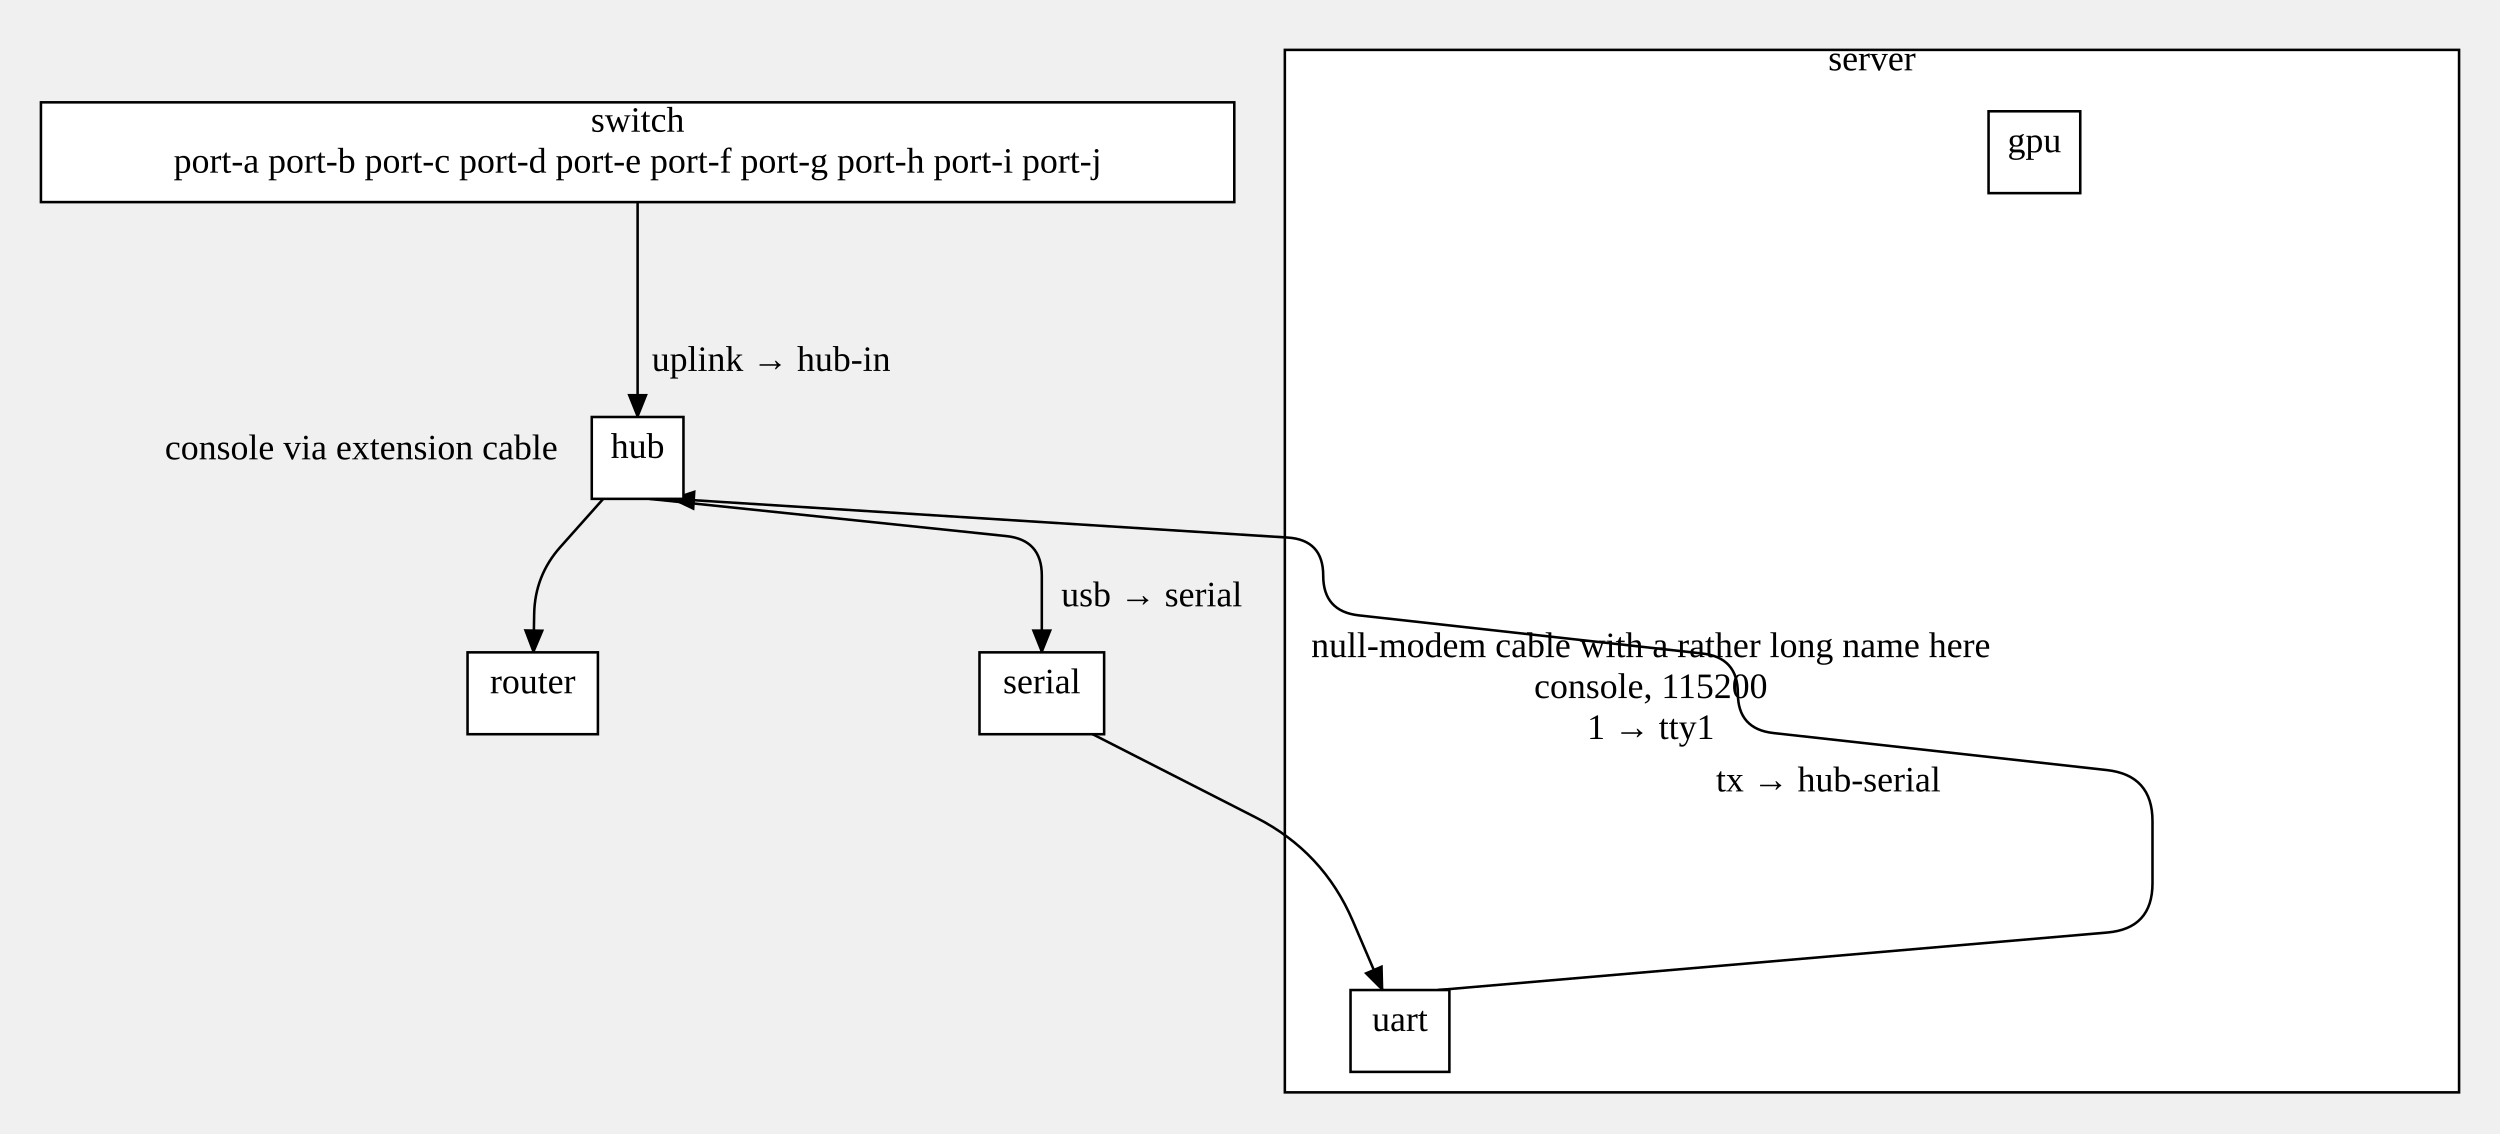
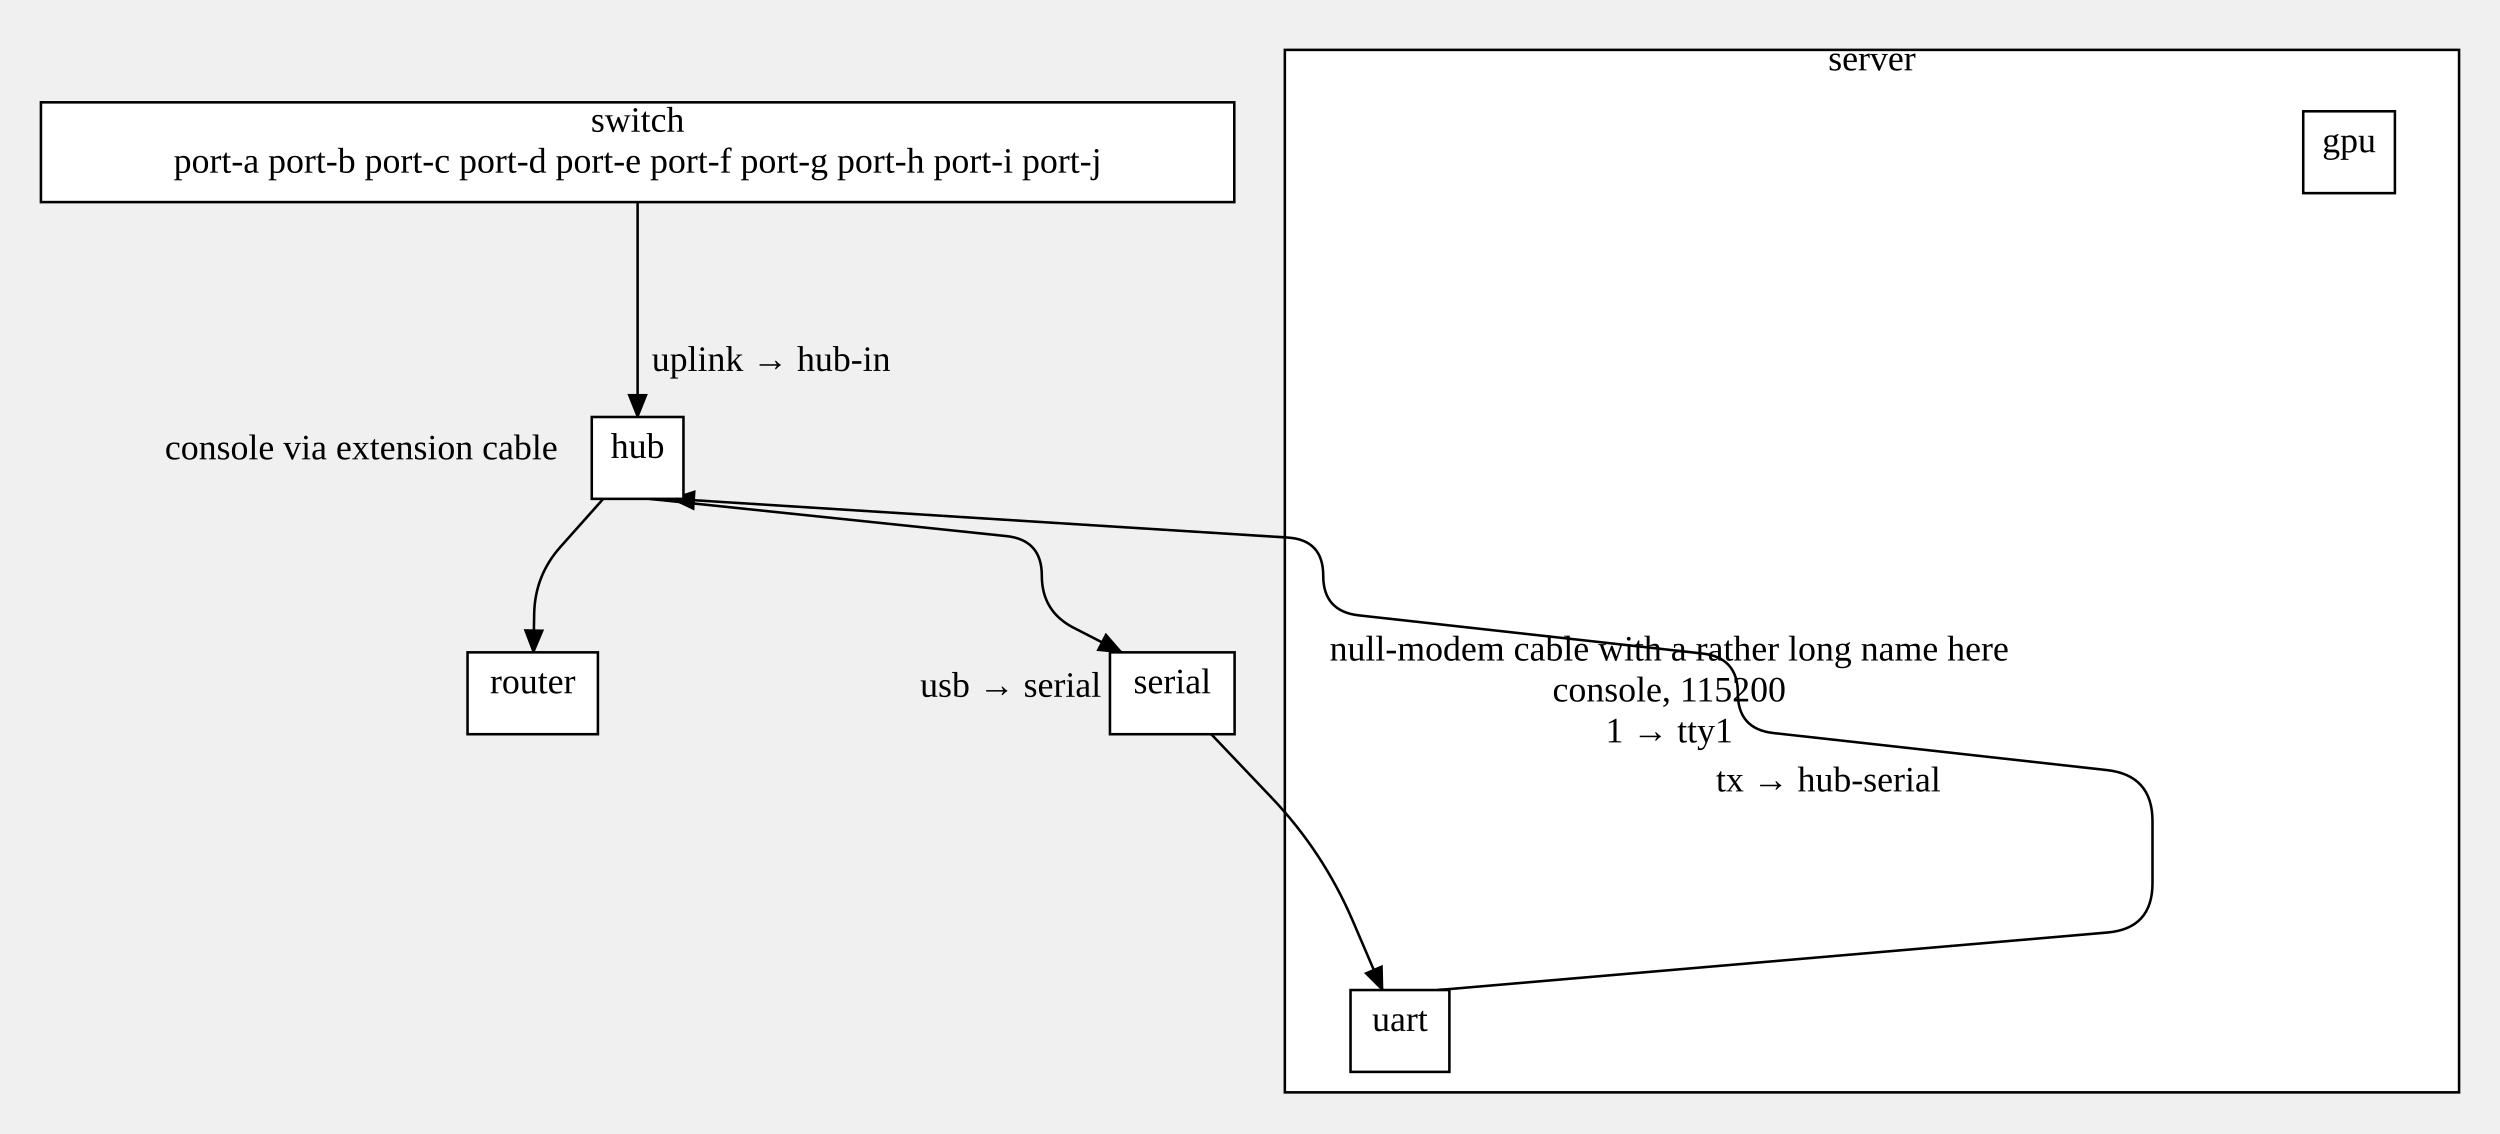
<svg xmlns="http://www.w3.org/2000/svg" width="977.24" height="443">
  <style type="text/css">
		.edge { fill: none; }
	</style>
  <defs>
    <marker id="normal" markerWidth="10" markerHeight="8" refX="9" refY="4" orient="auto-start-reverse" markerUnits="userSpaceOnUse">
      <path d="M0,0 L0,8 L10,4 z" fill="context-stroke" />
    </marker>
    <marker id="vee" markerWidth="10" markerHeight="8" refX="9" refY="4" orient="auto-start-reverse" markerUnits="userSpaceOnUse">
      <path d="M0,0 L10,4 L0,8 L3,4 z" fill="context-stroke" />
    </marker>
    <marker id="dot" markerWidth="8" markerHeight="8" refX="7" refY="4" orient="auto-start-reverse" markerUnits="userSpaceOnUse">
      <circle cx="4" cy="4" r="3.5" fill="context-stroke" />
    </marker>
    <marker id="odot" markerWidth="8" markerHeight="8" refX="7" refY="4" orient="auto-start-reverse" markerUnits="userSpaceOnUse">
      <circle cx="4" cy="4" r="3" fill="white" stroke="context-stroke" />
    </marker>
  </defs>
  <g>
    <rect class="cluster" x="502.24" y="19.5" width="459" height="407.5" fill="#FFFFFF" stroke="#000000" />
    <text text-anchor="middle" alignment-baseline="middle" x="731.74" y="27.5" font-size="14" fill="#000000">server</text>
    <path class="edge" marker-end="url(#normal)" stroke="#000000" stroke-width="1" d="M249.24,79 L249.24,118 Q249.24,133 249.24,148 L249.24,163 " />
    <text text-anchor="middle" alignment-baseline="middle" x="301.44" y="145" font-size="14" fill="#000000">uplink → hub-in</text>
-     <path class="edge" marker-end="url(#normal)" stroke="#000000" stroke-width="1" d="M253.72,195 L393.315,209.549 Q407.24,211 407.24,225 L407.24,231 Q407.24,239 407.24,247 L407.24,255 " />
-     <text text-anchor="middle" alignment-baseline="middle" x="450.2" y="237" font-size="14" fill="#000000">usb → serial</text>
+     <path class="edge" marker-end="url(#normal)" stroke="#000000" stroke-width="1" d="M253.72,195 L393.315,209.549 Q407.24,211 407.24,225 L407.24,225 Q407.24,239 419.692,245.398 L438.38,255 " />
+     <text text-anchor="middle" alignment-baseline="middle" x="395.059" y="272.378" font-size="14" fill="#000000">usb → serial</text>
    <path class="edge" marker-end="url(#normal)" stroke="#000000" stroke-width="1" d="M235.8,195 L219.058,213.797 Q209.08,225 208.806,240 L208.532,255 " />
    <text text-anchor="middle" alignment-baseline="middle" x="141.223" y="179.554" font-size="14" fill="#000000">console via extension cable</text>
    <path class="edge" marker-end="url(#normal)" stroke="#000000" stroke-width="1" d="M562.06,387 L823.718,364.519 Q841.4,363 841.4,345.253 L841.4,320.993 Q841.4,303 823.517,301.014 L693.234,286.545 Q679.32,285 679.32,271 L679.32,271 Q679.32,257 665.406,255.455 L531.154,240.545 Q517.24,239 517.24,225 L517.24,225 Q517.24,211 503.268,210.122 L262.68,195 " />
    <text text-anchor="middle" alignment-baseline="middle" x="714.699" y="309.367" font-size="14" fill="#000000">tx → hub-serial</text>
-     <path class="edge" marker-end="url(#normal)" stroke="#000000" stroke-width="1" d="M427.1,287 L491.075,319.648 Q517.24,333 528.811,360 L540.383,387 " />
-     <text text-anchor="middle" alignment-baseline="middle" x="645.29" y="256.857" font-size="14" fill="#000000">null-modem cable with a rather long name here</text>
-     <text text-anchor="middle" alignment-baseline="middle" x="645.29" y="272.857" font-size="14" fill="#000000">console, 115200</text>
-     <text text-anchor="middle" alignment-baseline="middle" x="645.29" y="288.857" font-size="14" fill="#000000">1 → tty1</text>
+     <path class="edge" marker-end="url(#normal)" stroke="#000000" stroke-width="1" d="M473.466,287 L496.99,311.72 Q517.24,333 528.811,360 L540.383,387 " />
+     <text text-anchor="middle" alignment-baseline="middle" x="652.494" y="258.203" font-size="14" fill="#000000">null-modem cable with a rather long name here</text>
+     <text text-anchor="middle" alignment-baseline="middle" x="652.494" y="274.203" font-size="14" fill="#000000">console, 115200</text>
+     <text text-anchor="middle" alignment-baseline="middle" x="652.494" y="290.203" font-size="14" fill="#000000">1 → tty1</text>
    <rect x="16" y="40" width="466.48" height="39" class="node" fill="#FFFFFF" stroke="#000000" stroke-width="1" />
    <text text-anchor="middle" alignment-baseline="middle" x="249.24" y="51.5" font-size="14" fill="#000000">switch</text>
    <text text-anchor="middle" alignment-baseline="middle" x="249.24" y="67.5" font-size="14" fill="#000000">port-a  port-b  port-c  port-d  port-e  port-f  port-g  port-h  port-i  port-j</text>
    <rect x="231.32" y="163" width="35.84" height="32" class="node" fill="#FFFFFF" stroke="#000000" stroke-width="1" />
    <text text-anchor="middle" alignment-baseline="middle" x="249.24" y="179" font-size="14" fill="#000000">hub</text>
-     <rect x="382.88" y="255" width="48.72" height="32" class="node" fill="#FFFFFF" stroke="#000000" stroke-width="1" />
-     <text text-anchor="middle" alignment-baseline="middle" x="407.24" y="271" font-size="14" fill="#000000">serial</text>
+     <rect x="433.88" y="255" width="48.72" height="32" class="node" fill="#FFFFFF" stroke="#000000" stroke-width="1" />
+     <text text-anchor="middle" alignment-baseline="middle" x="458.24" y="271" font-size="14" fill="#000000">serial</text>
    <rect x="182.76" y="255" width="50.96" height="32" class="node" fill="#FFFFFF" stroke="#000000" stroke-width="1" />
    <text text-anchor="middle" alignment-baseline="middle" x="208.24" y="271" font-size="14" fill="#000000">router</text>
    <rect x="527.92" y="387" width="38.64" height="32" class="node" fill="#FFFFFF" stroke="#000000" stroke-width="1" />
    <text text-anchor="middle" alignment-baseline="middle" x="547.24" y="403" font-size="14" fill="#000000">uart</text>
-     <rect x="777.32" y="43.5" width="35.84" height="32" class="node" fill="#FFFFFF" stroke="#000000" stroke-width="1" />
-     <text text-anchor="middle" alignment-baseline="middle" x="795.24" y="59.5" font-size="14" fill="#000000">gpu</text>
+     <rect x="900.32" y="43.5" width="35.84" height="32" class="node" fill="#FFFFFF" stroke="#000000" stroke-width="1" />
+     <text text-anchor="middle" alignment-baseline="middle" x="918.24" y="59.5" font-size="14" fill="#000000">gpu</text>
  </g>
</svg>
